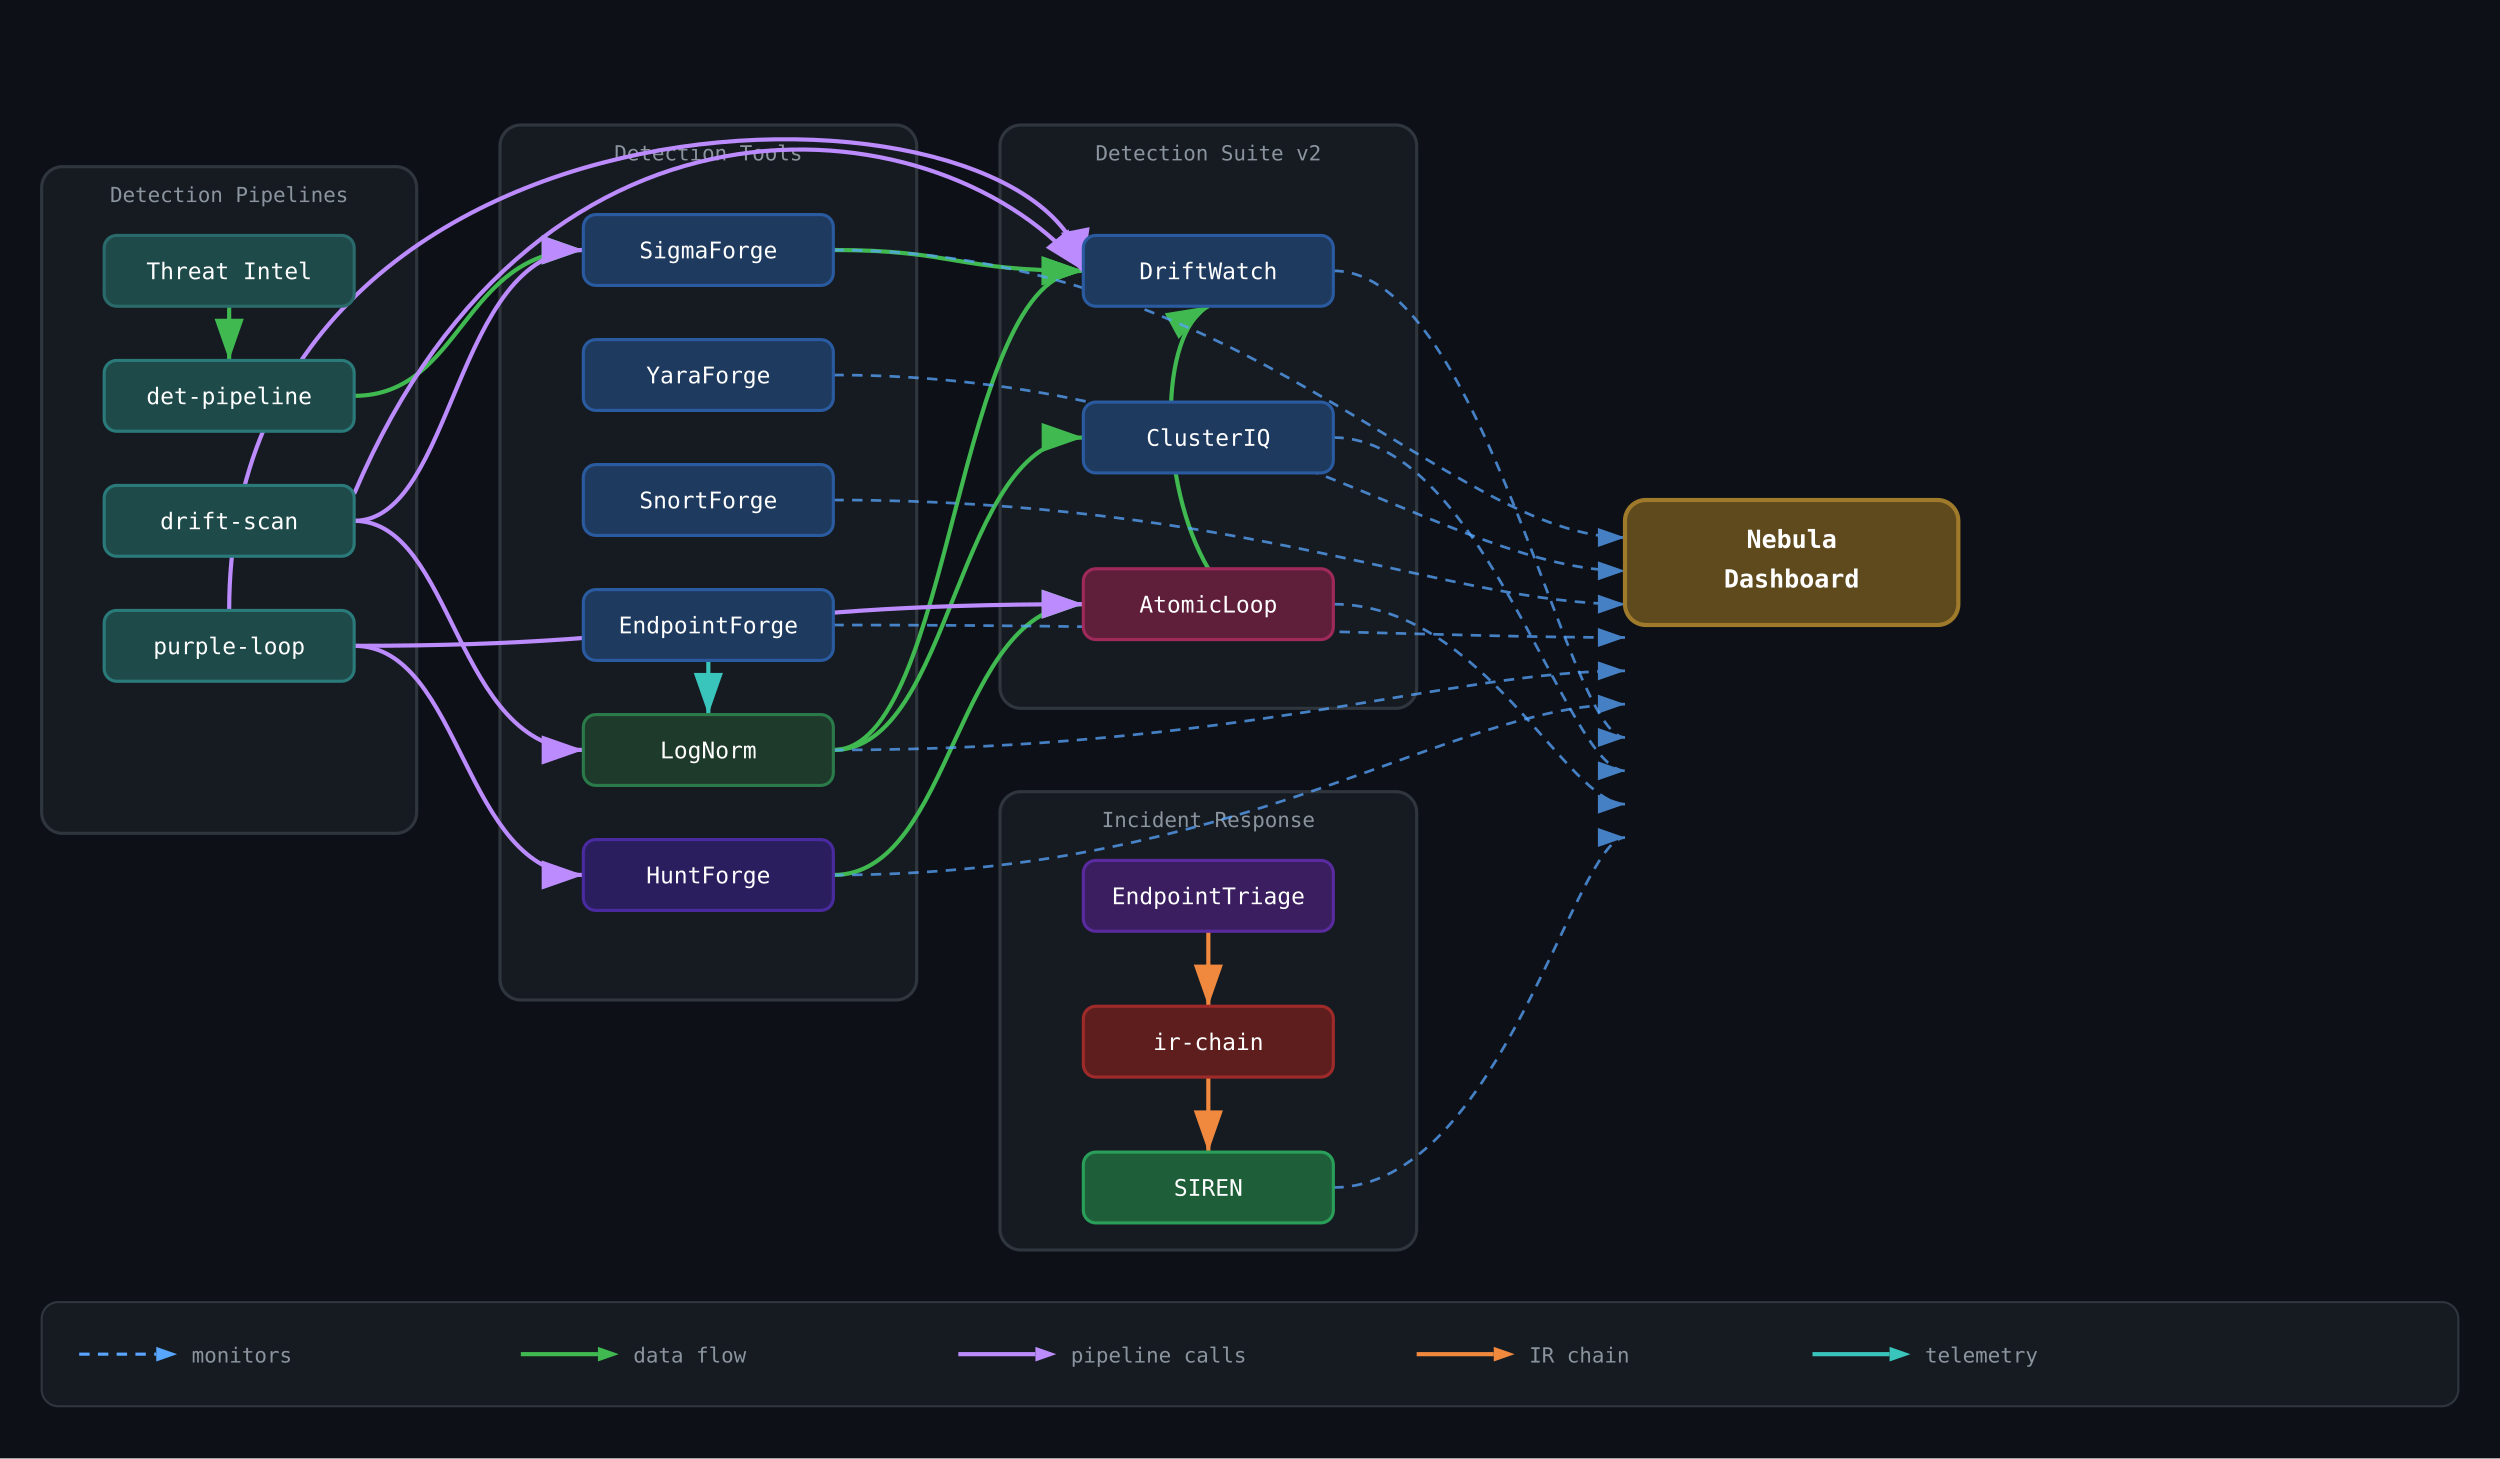
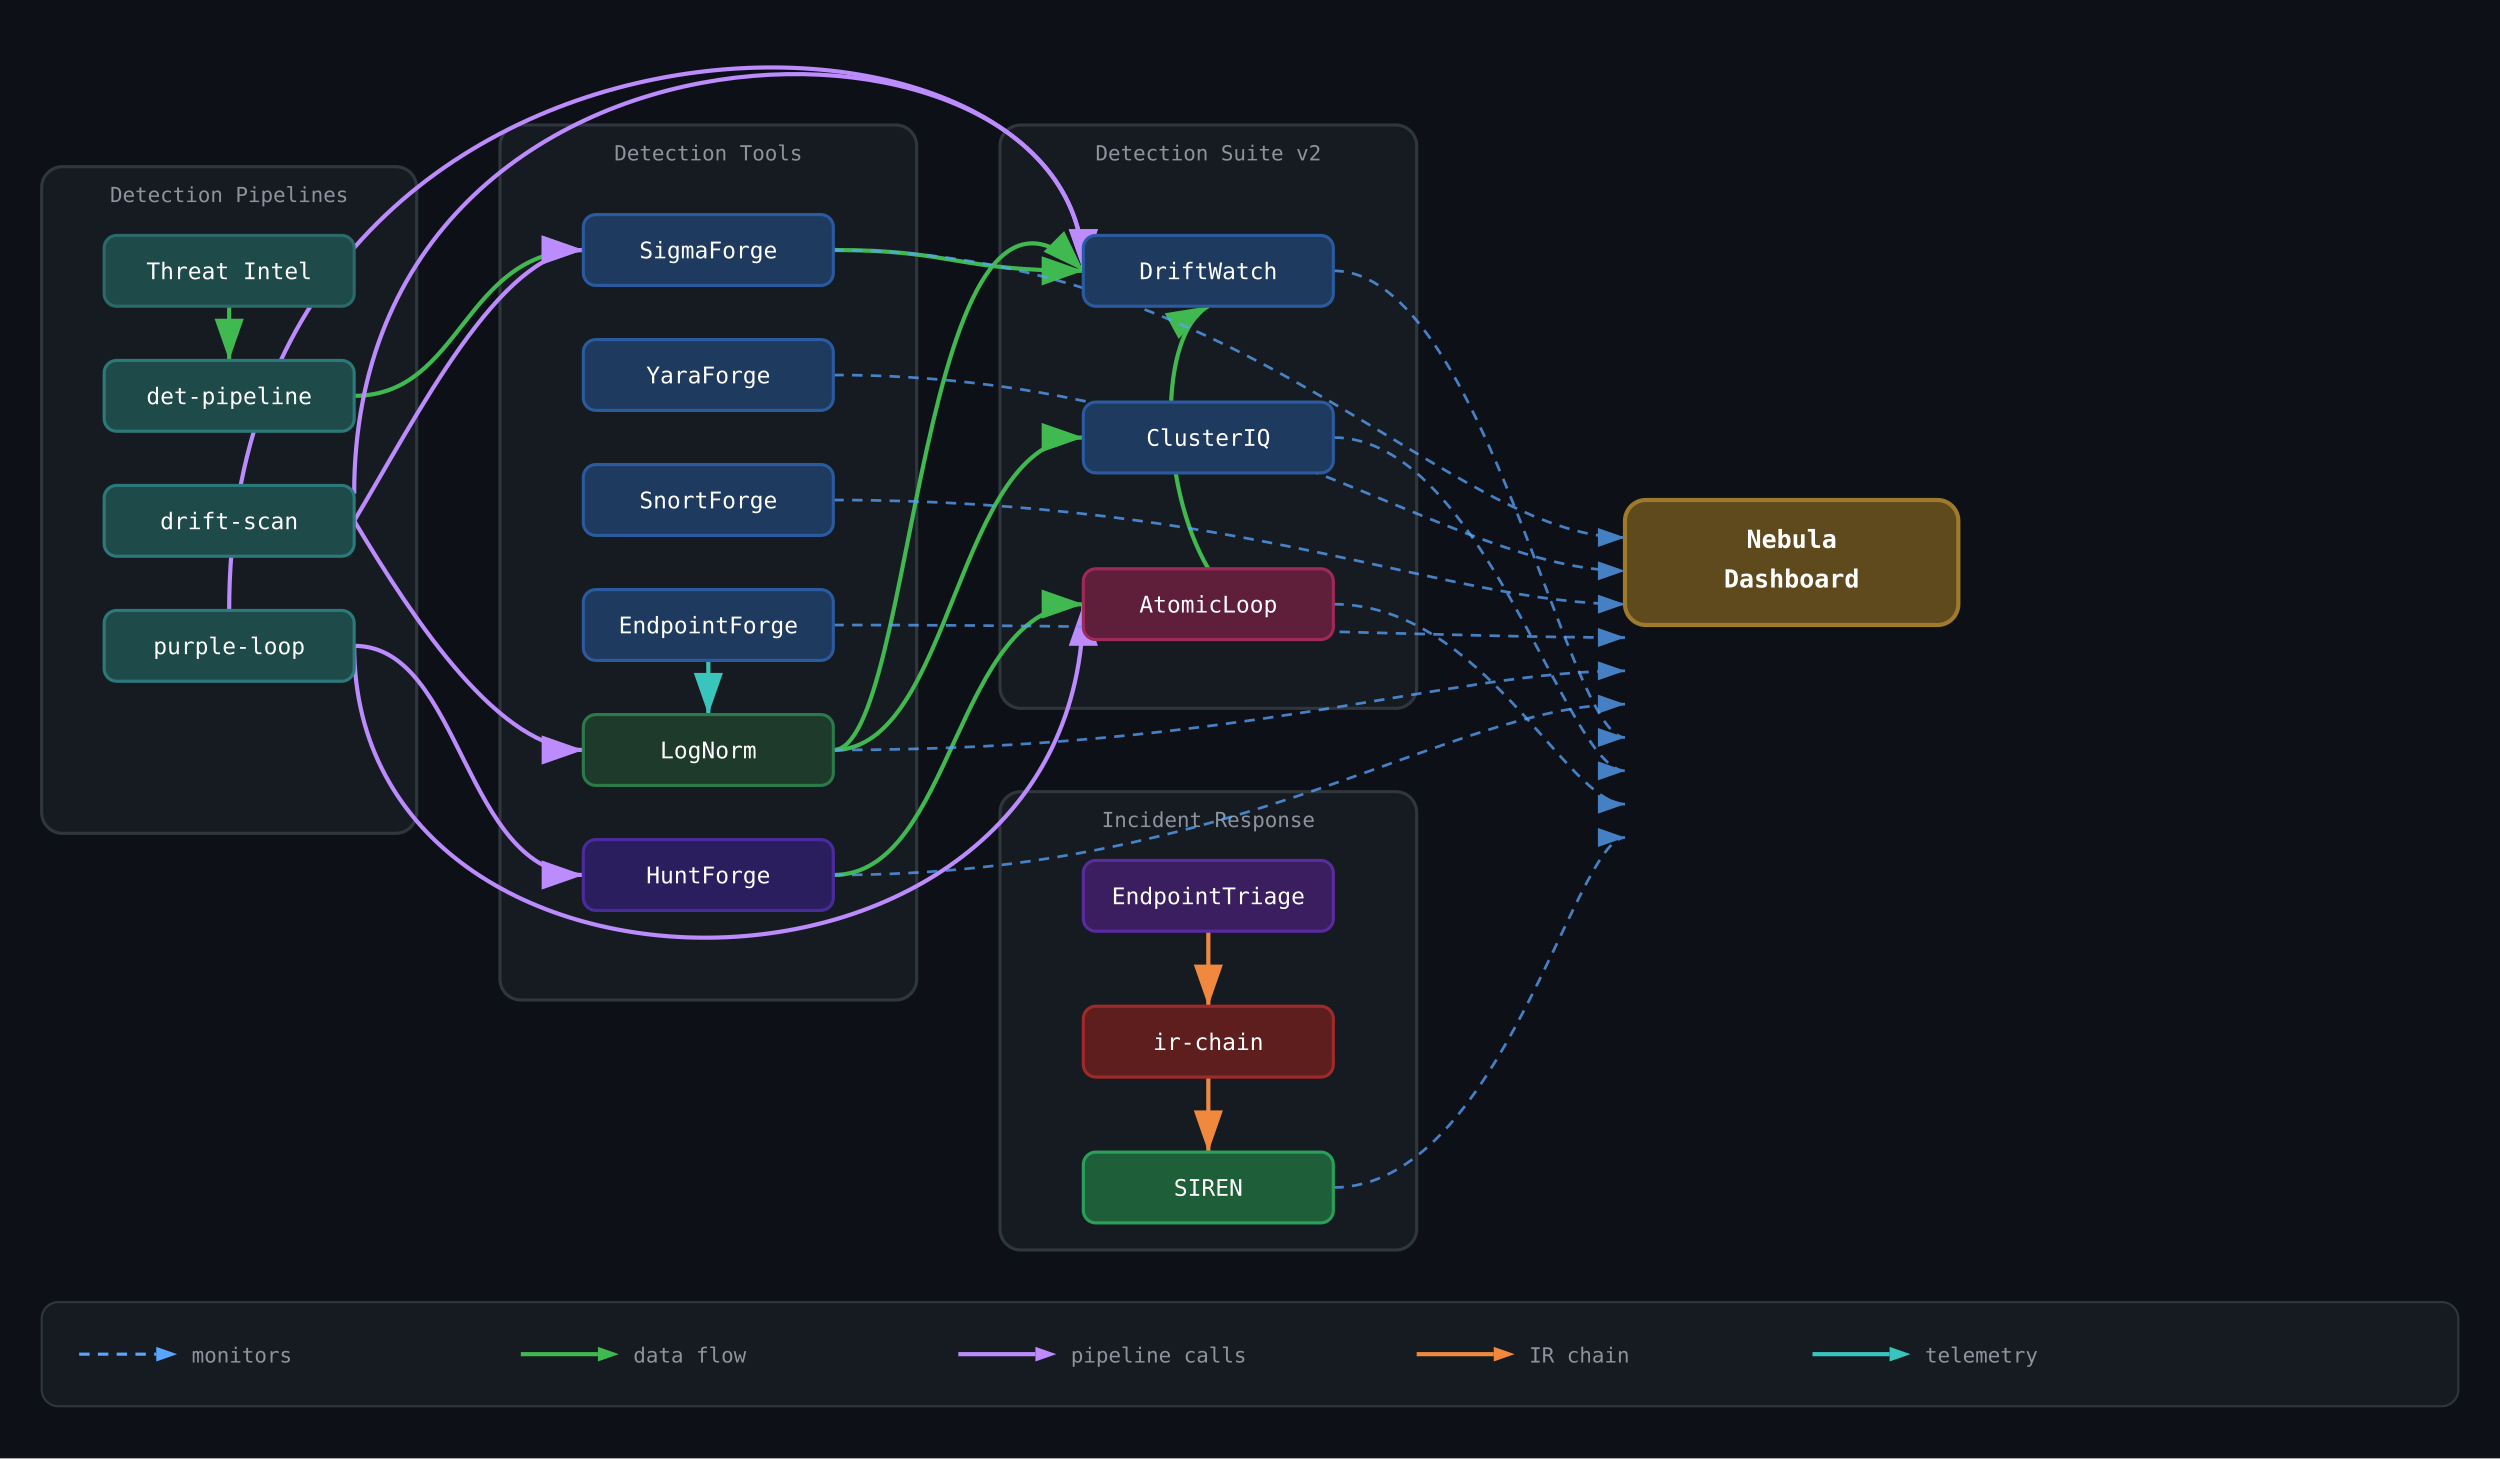
<svg xmlns="http://www.w3.org/2000/svg" viewBox="0 0 1200 700" width="1200" height="700">
  <defs>
    <marker id="arr-green" markerWidth="10" markerHeight="7" refX="10" refY="3.5" orient="auto">
      <polygon points="0 0,10 3.5,0 7" fill="#3fb950" />
    </marker>
    <marker id="arr-orange" markerWidth="10" markerHeight="7" refX="10" refY="3.5" orient="auto">
      <polygon points="0 0,10 3.5,0 7" fill="#f0883e" />
    </marker>
    <marker id="arr-purple" markerWidth="10" markerHeight="7" refX="10" refY="3.5" orient="auto">
      <polygon points="0 0,10 3.5,0 7" fill="#bc8cff" />
    </marker>
    <marker id="arr-teal" markerWidth="10" markerHeight="7" refX="10" refY="3.5" orient="auto">
      <polygon points="0 0,10 3.5,0 7" fill="#39c5bb" />
    </marker>
    <marker id="arr-blue" markerWidth="10" markerHeight="7" refX="10" refY="3.5" orient="auto">
      <polygon points="0 0,10 3.5,0 7" fill="#58a6ff" />
    </marker>
  </defs>
  <rect width="1200" height="700" fill="#0d1117" />
  <rect x="20" y="80" width="180" height="320" rx="10" fill="#161b22" stroke="#30363d" stroke-width="1.5" />
  <text x="110" y="97" text-anchor="middle" font-family="monospace" font-size="10" fill="#8b949e">Detection Pipelines</text>
  <rect x="240" y="60" width="200" height="420" rx="10" fill="#161b22" stroke="#30363d" stroke-width="1.5" />
  <text x="340" y="77" text-anchor="middle" font-family="monospace" font-size="10" fill="#8b949e">Detection Tools</text>
  <rect x="480" y="60" width="200" height="280" rx="10" fill="#161b22" stroke="#30363d" stroke-width="1.5" />
  <text x="580" y="77" text-anchor="middle" font-family="monospace" font-size="10" fill="#8b949e">Detection Suite v2</text>
  <rect x="480" y="380" width="200" height="220" rx="10" fill="#161b22" stroke="#30363d" stroke-width="1.5" />
  <text x="580" y="397" text-anchor="middle" font-family="monospace" font-size="10" fill="#8b949e">Incident Response</text>
  <path d="M 110,147 L 110,173" stroke="#3fb950" stroke-width="2" fill="none" marker-end="url(#arr-green)" />
  <path d="M 170,190 C 222,190 222,120 280,120" stroke="#3fb950" stroke-width="2" fill="none" marker-end="url(#arr-green)" />
  <path d="M 400,120 C 458,120 458,130 520,130" stroke="#3fb950" stroke-width="2" fill="none" marker-end="url(#arr-green)" />
-   <path d="M 400,360 C 458,360 458,130 520,130" stroke="#3fb950" stroke-width="2" fill="none" marker-end="url(#arr-green)" />
+   <path d="M 400,360 C 440,360 440,50 520,130" stroke="#3fb950" stroke-width="2" fill="none" marker-end="url(#arr-green)" />
  <path d="M 400,360 C 458,360 458,210 520,210" stroke="#3fb950" stroke-width="2" fill="none" marker-end="url(#arr-green)" />
  <path d="M 400,420 C 458,420 458,290 520,290" stroke="#3fb950" stroke-width="2" fill="none" marker-end="url(#arr-green)" />
  <path d="M 580,273 C 556,232 556,160 580,147" stroke="#3fb950" stroke-width="2" fill="none" marker-end="url(#arr-green)" />
  <path d="M 580,447 L 580,483" stroke="#f0883e" stroke-width="2" fill="none" marker-end="url(#arr-orange)" />
  <path d="M 580,517 L 580,553" stroke="#f0883e" stroke-width="2" fill="none" marker-end="url(#arr-orange)" />
  <path d="M 170,310 C 222,310 222,420 280,420" stroke="#bc8cff" stroke-width="2" fill="none" marker-end="url(#arr-purple)" />
-   <path d="M 170,310 C 340,310 340,290 520,290" stroke="#bc8cff" stroke-width="2" fill="none" marker-end="url(#arr-purple)" />
-   <path d="M 110,293 C 110,28 500,28 520,130" stroke="#bc8cff" stroke-width="2" fill="none" marker-end="url(#arr-purple)" />
-   <path d="M 170,250 C 218,250 218,360 280,360" stroke="#bc8cff" stroke-width="2" fill="none" marker-end="url(#arr-purple)" />
-   <path d="M 170,250 C 218,250 218,120 280,120" stroke="#bc8cff" stroke-width="2" fill="none" marker-end="url(#arr-purple)" />
-   <path d="M 170,237 C 260,25 455,50 520,130" stroke="#bc8cff" stroke-width="2" fill="none" marker-end="url(#arr-purple)" />
+   <path d="M 170,310 C 170,500 520,500 520,290" stroke="#bc8cff" stroke-width="2" fill="none" marker-end="url(#arr-purple)" />
+   <path d="M 110,293 C 110,-20 520,-20 520,130" stroke="#bc8cff" stroke-width="2" fill="none" marker-end="url(#arr-purple)" />
+   <path d="M 170,250 C 200,300 240,360 280,360" stroke="#bc8cff" stroke-width="2" fill="none" marker-end="url(#arr-purple)" />
+   <path d="M 170,250 C 200,200 240,120 280,120" stroke="#bc8cff" stroke-width="2" fill="none" marker-end="url(#arr-purple)" />
+   <path d="M 170,237 C 170,-10 520,-10 520,130" stroke="#bc8cff" stroke-width="2" fill="none" marker-end="url(#arr-purple)" />
  <path d="M 340,317 L 340,343" stroke="#39c5bb" stroke-width="2" fill="none" marker-end="url(#arr-teal)" />
  <path d="M 400,120 C 596,120 696,258 780,258" stroke="#58a6ff" stroke-width="1.3" fill="none" stroke-dasharray="5,4" marker-end="url(#arr-blue)" opacity="0.75" />
  <path d="M 400,180 C 596,180 696,274 780,274" stroke="#58a6ff" stroke-width="1.3" fill="none" stroke-dasharray="5,4" marker-end="url(#arr-blue)" opacity="0.75" />
  <path d="M 400,240 C 596,240 696,290 780,290" stroke="#58a6ff" stroke-width="1.3" fill="none" stroke-dasharray="5,4" marker-end="url(#arr-blue)" opacity="0.75" />
  <path d="M 400,300 C 596,300 696,306 780,306" stroke="#58a6ff" stroke-width="1.3" fill="none" stroke-dasharray="5,4" marker-end="url(#arr-blue)" opacity="0.75" />
  <path d="M 400,360 C 596,360 696,322 780,322" stroke="#58a6ff" stroke-width="1.3" fill="none" stroke-dasharray="5,4" marker-end="url(#arr-blue)" opacity="0.75" />
  <path d="M 400,420 C 596,420 696,338 780,338" stroke="#58a6ff" stroke-width="1.3" fill="none" stroke-dasharray="5,4" marker-end="url(#arr-blue)" opacity="0.75" />
  <path d="M 640,130 C 712,130 752,354 780,354" stroke="#58a6ff" stroke-width="1.3" fill="none" stroke-dasharray="5,4" marker-end="url(#arr-blue)" opacity="0.75" />
  <path d="M 640,210 C 712,210 752,370 780,370" stroke="#58a6ff" stroke-width="1.3" fill="none" stroke-dasharray="5,4" marker-end="url(#arr-blue)" opacity="0.75" />
  <path d="M 640,290 C 712,290 752,386 780,386" stroke="#58a6ff" stroke-width="1.3" fill="none" stroke-dasharray="5,4" marker-end="url(#arr-blue)" opacity="0.75" />
  <path d="M 640,570 C 720,570 756,402 780,402" stroke="#58a6ff" stroke-width="1.3" fill="none" stroke-dasharray="5,4" marker-end="url(#arr-blue)" opacity="0.75" />
  <rect x="50" y="113" width="120" height="34" rx="6" fill="#1e4a4a" stroke="#2a6a6a" stroke-width="1.5" />
  <text x="110" y="134" text-anchor="middle" font-family="monospace" font-size="11" fill="#ffffff">Threat Intel</text>
  <rect x="50" y="173" width="120" height="34" rx="6" fill="#1e4a4a" stroke="#2a7a7a" stroke-width="1.5" />
  <text x="110" y="194" text-anchor="middle" font-family="monospace" font-size="11" fill="#ffffff">det-pipeline</text>
  <rect x="50" y="233" width="120" height="34" rx="6" fill="#1e4a4a" stroke="#2a7a7a" stroke-width="1.5" />
  <text x="110" y="254" text-anchor="middle" font-family="monospace" font-size="11" fill="#ffffff">drift-scan</text>
  <rect x="50" y="293" width="120" height="34" rx="6" fill="#1e4a4a" stroke="#2a7a7a" stroke-width="1.5" />
  <text x="110" y="314" text-anchor="middle" font-family="monospace" font-size="11" fill="#ffffff">purple-loop</text>
  <rect x="280" y="103" width="120" height="34" rx="6" fill="#1e3a5f" stroke="#2a5a9f" stroke-width="1.5" />
  <text x="340" y="124" text-anchor="middle" font-family="monospace" font-size="11" fill="#ffffff">SigmaForge</text>
  <rect x="280" y="163" width="120" height="34" rx="6" fill="#1e3a5f" stroke="#2a5a9f" stroke-width="1.5" />
  <text x="340" y="184" text-anchor="middle" font-family="monospace" font-size="11" fill="#ffffff">YaraForge</text>
  <rect x="280" y="223" width="120" height="34" rx="6" fill="#1e3a5f" stroke="#2a5a9f" stroke-width="1.5" />
  <text x="340" y="244" text-anchor="middle" font-family="monospace" font-size="11" fill="#ffffff">SnortForge</text>
  <rect x="280" y="283" width="120" height="34" rx="6" fill="#1e3a5f" stroke="#2a5a9f" stroke-width="1.5" />
  <text x="340" y="304" text-anchor="middle" font-family="monospace" font-size="11" fill="#ffffff">EndpointForge</text>
  <rect x="280" y="343" width="120" height="34" rx="6" fill="#1e3a2a" stroke="#2a7a4a" stroke-width="1.5" />
  <text x="340" y="364" text-anchor="middle" font-family="monospace" font-size="11" fill="#ffffff">LogNorm</text>
  <rect x="280" y="403" width="120" height="34" rx="6" fill="#2a1e5f" stroke="#4a2a9f" stroke-width="1.5" />
  <text x="340" y="424" text-anchor="middle" font-family="monospace" font-size="11" fill="#ffffff">HuntForge</text>
  <rect x="520" y="113" width="120" height="34" rx="6" fill="#1e3a5f" stroke="#2a5a9f" stroke-width="1.5" />
  <text x="580" y="134" text-anchor="middle" font-family="monospace" font-size="11" fill="#ffffff">DriftWatch</text>
  <rect x="520" y="193" width="120" height="34" rx="6" fill="#1e3a5f" stroke="#2a5a9f" stroke-width="1.5" />
  <text x="580" y="214" text-anchor="middle" font-family="monospace" font-size="11" fill="#ffffff">ClusterIQ</text>
  <rect x="520" y="273" width="120" height="34" rx="6" fill="#5f1e3a" stroke="#9f2a5a" stroke-width="1.5" />
  <text x="580" y="294" text-anchor="middle" font-family="monospace" font-size="11" fill="#ffffff">AtomicLoop</text>
  <rect x="520" y="413" width="120" height="34" rx="6" fill="#3a1e5f" stroke="#5a2a9f" stroke-width="1.5" />
  <text x="580" y="434" text-anchor="middle" font-family="monospace" font-size="11" fill="#ffffff">EndpointTriage</text>
  <rect x="520" y="483" width="120" height="34" rx="6" fill="#5f1e1e" stroke="#9f2a2a" stroke-width="1.5" />
  <text x="580" y="504" text-anchor="middle" font-family="monospace" font-size="11" fill="#ffffff">ir-chain</text>
  <rect x="520" y="553" width="120" height="34" rx="6" fill="#1e5f3a" stroke="#2a9f5a" stroke-width="1.5" />
  <text x="580" y="574" text-anchor="middle" font-family="monospace" font-size="11" fill="#ffffff">SIREN</text>
  <rect x="780" y="240" width="160" height="60" rx="10" fill="#5f4a1e" stroke="#9f7a2a" stroke-width="2" />
  <text x="860" y="263" text-anchor="middle" font-family="monospace" font-size="12" font-weight="bold" fill="#ffffff">Nebula</text>
  <text x="860" y="282" text-anchor="middle" font-family="monospace" font-size="12" font-weight="bold" fill="#ffffff">Dashboard</text>
  <rect x="20" y="625" width="1160" height="50" rx="8" fill="#161b22" stroke="#30363d" stroke-width="1" />
  <line x1="38" y1="650" x2="75" y2="650" stroke="#58a6ff" stroke-width="1.5" stroke-dasharray="5,4" />
  <polygon points="75,646.5 85,650 75,653.5" fill="#58a6ff" />
  <text x="92" y="654" font-family="monospace" font-size="10" fill="#8b949e">monitors</text>
  <line x1="250" y1="650" x2="287" y2="650" stroke="#3fb950" stroke-width="2" />
  <polygon points="287,646.5 297,650 287,653.5" fill="#3fb950" />
  <text x="304" y="654" font-family="monospace" font-size="10" fill="#8b949e">data flow</text>
  <line x1="460" y1="650" x2="497" y2="650" stroke="#bc8cff" stroke-width="2" />
  <polygon points="497,646.5 507,650 497,653.5" fill="#bc8cff" />
  <text x="514" y="654" font-family="monospace" font-size="10" fill="#8b949e">pipeline calls</text>
  <line x1="680" y1="650" x2="717" y2="650" stroke="#f0883e" stroke-width="2" />
  <polygon points="717,646.5 727,650 717,653.5" fill="#f0883e" />
  <text x="734" y="654" font-family="monospace" font-size="10" fill="#8b949e">IR chain</text>
  <line x1="870" y1="650" x2="907" y2="650" stroke="#39c5bb" stroke-width="2" />
  <polygon points="907,646.5 917,650 907,653.5" fill="#39c5bb" />
  <text x="924" y="654" font-family="monospace" font-size="10" fill="#8b949e">telemetry</text>
</svg>
